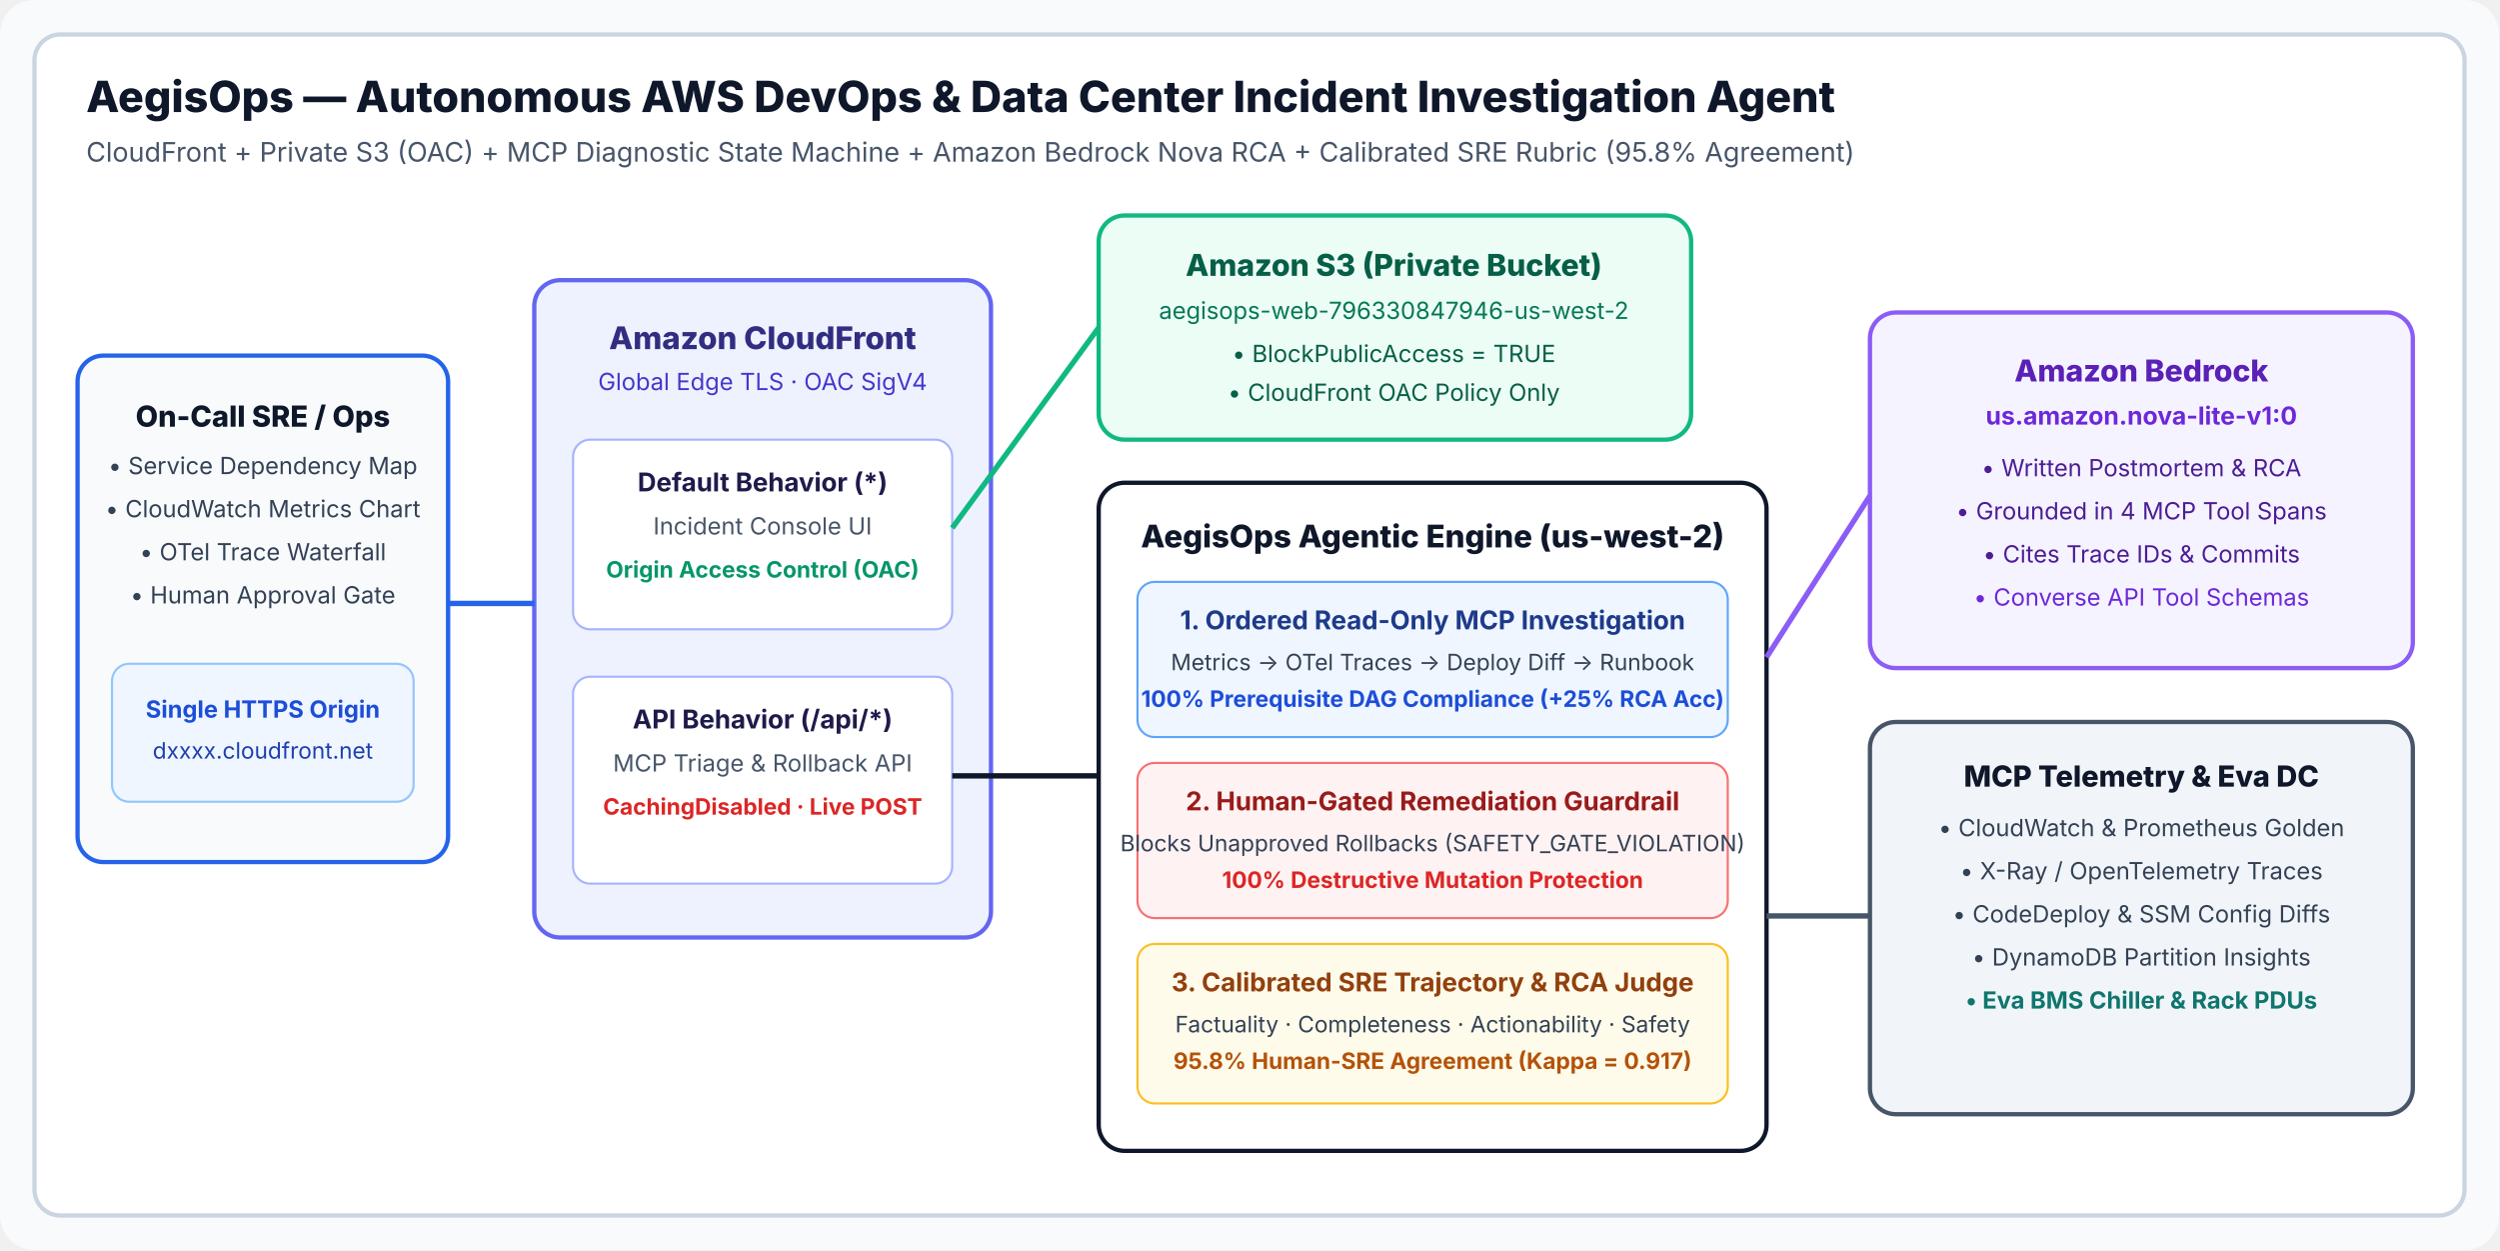
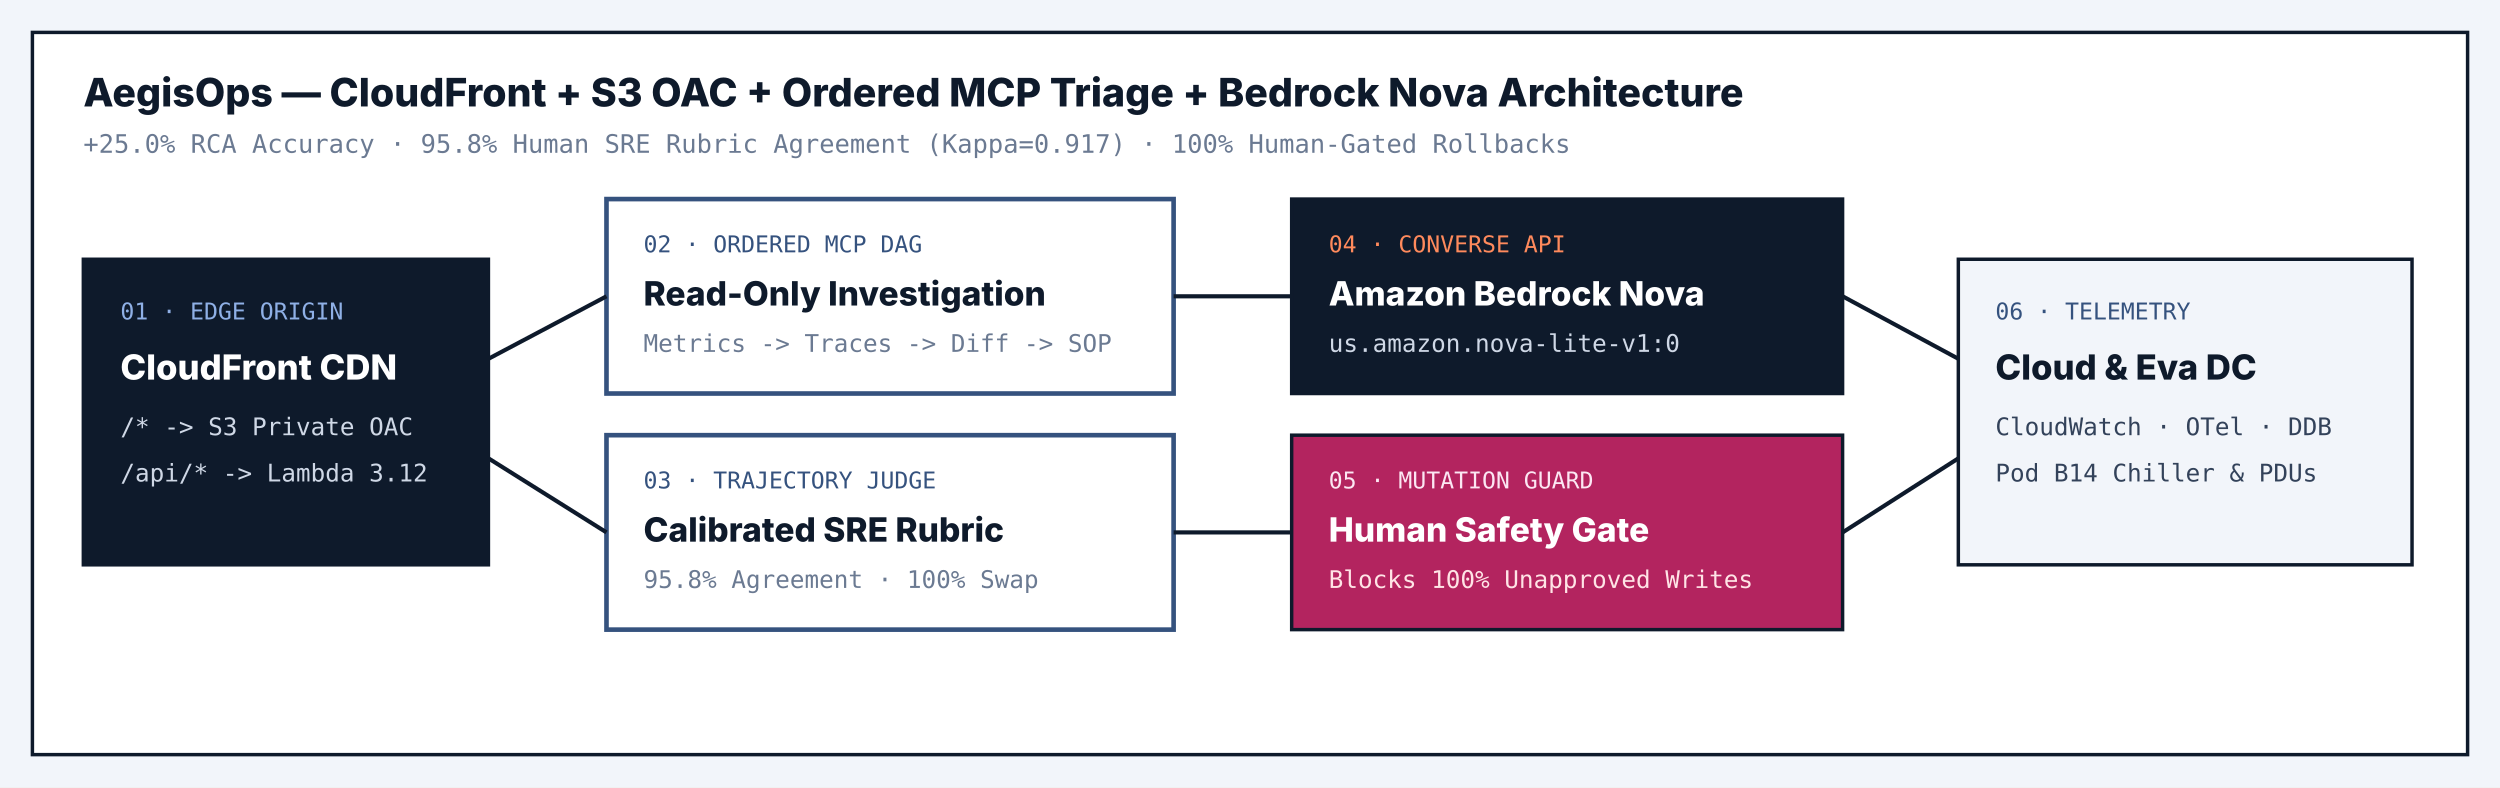
- <svg xmlns="http://www.w3.org/2000/svg" viewBox="0 0 1160 580" width="1160" height="580" font-family="-apple-system, BlinkMacSystemFont, 'Inter', 'Segoe UI', sans-serif">
-   <rect width="1160" height="580" rx="16" fill="#f8fafc" />
-   <rect x="16" y="16" width="1128" height="548" rx="12" fill="#ffffff" stroke="#cbd5e1" stroke-width="2" />
-   <text x="40" y="52" font-size="20" font-weight="800" fill="#0f172a">AegisOps — Autonomous AWS DevOps &amp; Data Center Incident Investigation Agent</text>
-   <text x="40" y="75" font-size="12.5" fill="#475569">CloudFront + Private S3 (OAC) + MCP Diagnostic State Machine + Amazon Bedrock Nova RCA + Calibrated SRE Rubric (95.8% Agreement)</text>
-   <rect x="36" y="165" width="172" height="235" rx="12" fill="#f8fafc" stroke="#2563eb" stroke-width="2" />
-   <text x="122" y="198" text-anchor="middle" font-size="13.5" font-weight="800" fill="#0f172a">On-Call SRE / Ops</text>
-   <text x="122" y="220" text-anchor="middle" font-size="11" fill="#334155">• Service Dependency Map</text>
-   <text x="122" y="240" text-anchor="middle" font-size="11" fill="#334155">• CloudWatch Metrics Chart</text>
-   <text x="122" y="260" text-anchor="middle" font-size="11" fill="#334155">• OTel Trace Waterfall</text>
-   <text x="122" y="280" text-anchor="middle" font-size="11" fill="#334155">• Human Approval Gate</text>
-   <rect x="52" y="308" width="140" height="64" rx="8" fill="#eff6ff" stroke="#93c5fd" />
-   <text x="122" y="333" text-anchor="middle" font-size="11" font-weight="700" fill="#1d4ed8">Single HTTPS Origin</text>
-   <text x="122" y="352" text-anchor="middle" font-size="10.5" fill="#1e40af">dxxxx.cloudfront.net</text>
-   <rect x="248" y="130" width="212" height="305" rx="12" fill="#eef2ff" stroke="#6366f1" stroke-width="2" />
-   <text x="354" y="162" text-anchor="middle" font-size="14.5" font-weight="800" fill="#312e81">Amazon CloudFront</text>
-   <text x="354" y="181" text-anchor="middle" font-size="11" fill="#4338ca">Global Edge TLS · OAC SigV4</text>
-   <rect x="266" y="204" width="176" height="88" rx="8" fill="#ffffff" stroke="#a5b4fc" />
-   <text x="354" y="228" text-anchor="middle" font-size="12" font-weight="700" fill="#1e1b4b">Default Behavior (*)</text>
-   <text x="354" y="248" text-anchor="middle" font-size="11" fill="#475569">Incident Console UI</text>
-   <text x="354" y="268" text-anchor="middle" font-size="10.5" fill="#059669" font-weight="700">Origin Access Control (OAC)</text>
-   <rect x="266" y="314" width="176" height="96" rx="8" fill="#ffffff" stroke="#a5b4fc" />
-   <text x="354" y="338" text-anchor="middle" font-size="12" font-weight="700" fill="#1e1b4b">API Behavior (/api/*)</text>
-   <text x="354" y="358" text-anchor="middle" font-size="11" fill="#475569">MCP Triage &amp; Rollback API</text>
-   <text x="354" y="378" text-anchor="middle" font-size="10.5" fill="#dc2626" font-weight="700">CachingDisabled · Live POST</text>
-   <rect x="510" y="100" width="275" height="104" rx="12" fill="#ecfdf5" stroke="#10b981" stroke-width="2" />
-   <text x="647" y="128" text-anchor="middle" font-size="14" font-weight="800" fill="#065f46">Amazon S3 (Private Bucket)</text>
-   <text x="647" y="148" text-anchor="middle" font-size="11" fill="#047857">aegisops-web-796330847946-us-west-2</text>
-   <text x="647" y="168" text-anchor="middle" font-size="11" fill="#065f46">• BlockPublicAccess = TRUE</text>
-   <text x="647" y="186" text-anchor="middle" font-size="11" fill="#065f46">• CloudFront OAC Policy Only</text>
-   <rect x="510" y="224" width="310" height="310" rx="12" fill="#ffffff" stroke="#0f172a" stroke-width="2" />
-   <text x="665" y="254" text-anchor="middle" font-size="14.5" font-weight="800" fill="#0f172a">AegisOps Agentic Engine (us-west-2)</text>
-   <rect x="528" y="270" width="274" height="72" rx="8" fill="#eff6ff" stroke="#60a5fa" />
-   <text x="665" y="292" text-anchor="middle" font-size="12" font-weight="700" fill="#1e3a8a">1. Ordered Read-Only MCP Investigation</text>
-   <text x="665" y="311" text-anchor="middle" font-size="10.5" fill="#334155">Metrics -&gt; OTel Traces -&gt; Deploy Diff -&gt; Runbook</text>
-   <text x="665" y="328" text-anchor="middle" font-size="10.5" fill="#1d4ed8" font-weight="700">100% Prerequisite DAG Compliance (+25% RCA Acc)</text>
-   <rect x="528" y="354" width="274" height="72" rx="8" fill="#fef2f2" stroke="#f87171" />
-   <text x="665" y="376" text-anchor="middle" font-size="12" font-weight="700" fill="#991b1b">2. Human-Gated Remediation Guardrail</text>
-   <text x="665" y="395" text-anchor="middle" font-size="10.5" fill="#334155">Blocks Unapproved Rollbacks (SAFETY_GATE_VIOLATION)</text>
-   <text x="665" y="412" text-anchor="middle" font-size="10.5" fill="#dc2626" font-weight="700">100% Destructive Mutation Protection</text>
-   <rect x="528" y="438" width="274" height="74" rx="8" fill="#fffbeb" stroke="#fbbf24" />
-   <text x="665" y="460" text-anchor="middle" font-size="12" font-weight="700" fill="#92400e">3. Calibrated SRE Trajectory &amp; RCA Judge</text>
-   <text x="665" y="479" text-anchor="middle" font-size="10.5" fill="#334155">Factuality · Completeness · Actionability · Safety</text>
-   <text x="665" y="496" text-anchor="middle" font-size="10.5" fill="#b45309" font-weight="700">95.8% Human-SRE Agreement (Kappa = 0.917)</text>
-   <rect x="868" y="145" width="252" height="165" rx="12" fill="#f5f3ff" stroke="#8b5cf6" stroke-width="2" />
-   <text x="994" y="177" text-anchor="middle" font-size="14" font-weight="800" fill="#5b21b6">Amazon Bedrock</text>
-   <text x="994" y="197" text-anchor="middle" font-size="11.5" font-weight="700" fill="#6d28d9">us.amazon.nova-lite-v1:0</text>
-   <text x="994" y="221" text-anchor="middle" font-size="11" fill="#4c1d95">• Written Postmortem &amp; RCA</text>
-   <text x="994" y="241" text-anchor="middle" font-size="11" fill="#4c1d95">• Grounded in 4 MCP Tool Spans</text>
-   <text x="994" y="261" text-anchor="middle" font-size="11" fill="#4c1d95">• Cites Trace IDs &amp; Commits</text>
-   <text x="994" y="281" text-anchor="middle" font-size="11" fill="#6d28d9">• Converse API Tool Schemas</text>
-   <rect x="868" y="335" width="252" height="182" rx="12" fill="#f1f5f9" stroke="#475569" stroke-width="2" />
-   <text x="994" y="365" text-anchor="middle" font-size="13.5" font-weight="800" fill="#0f172a">MCP Telemetry &amp; Eva DC</text>
-   <text x="994" y="388" text-anchor="middle" font-size="11" fill="#334155">• CloudWatch &amp; Prometheus Golden</text>
-   <text x="994" y="408" text-anchor="middle" font-size="11" fill="#334155">• X-Ray / OpenTelemetry Traces</text>
-   <text x="994" y="428" text-anchor="middle" font-size="11" fill="#334155">• CodeDeploy &amp; SSM Config Diffs</text>
-   <text x="994" y="448" text-anchor="middle" font-size="11" fill="#334155">• DynamoDB Partition Insights</text>
-   <text x="994" y="468" text-anchor="middle" font-size="11" fill="#0f766e" font-weight="700">• Eva BMS Chiller &amp; Rack PDUs</text>
-   <line x1="208" y1="280" x2="248" y2="280" stroke="#2563eb" stroke-width="2.5" />
-   <line x1="442" y1="245" x2="510" y2="152" stroke="#10b981" stroke-width="2.5" />
-   <line x1="442" y1="360" x2="510" y2="360" stroke="#0f172a" stroke-width="2.5" />
-   <line x1="820" y1="305" x2="868" y2="230" stroke="#8b5cf6" stroke-width="2.5" />
-   <line x1="820" y1="425" x2="868" y2="425" stroke="#475569" stroke-width="2.5" />
+ <svg xmlns="http://www.w3.org/2000/svg" viewBox="0 0 1080 340" width="1080" height="340" font-family="'Schibsted Grotesk', -apple-system, BlinkMacSystemFont, sans-serif">
+   <rect width="1080" height="340" fill="#f2f5fa" />
+   <rect x="14" y="14" width="1052" height="312" fill="#ffffff" stroke="#0e1a2b" stroke-width="1.5" />
+   <text x="36" y="46" font-size="17" font-weight="800" fill="#0e1a2b">AegisOps — CloudFront + S3 OAC + Ordered MCP Triage + Bedrock Nova Architecture</text>
+   <text x="36" y="66" font-size="11" font-family="'Martian Mono', monospace" fill="#6b7a92">+25.0% RCA Accuracy · 95.8% Human SRE Rubric Agreement (Kappa=0.917) · 100% Human-Gated Rollbacks</text>
+   <rect x="36" y="112" width="175" height="132" fill="#0e1a2b" stroke="#0e1a2b" stroke-width="1.5" />
+   <text x="52" y="138" font-size="10" font-family="'Martian Mono', monospace" fill="#8fb0e6">01 · EDGE ORIGIN</text>
+   <text x="52" y="164" font-size="15" font-weight="800" fill="#ffffff">CloudFront CDN</text>
+   <text x="52" y="188" font-size="10.5" font-family="'Martian Mono', monospace" fill="#cfd8e6">/* -&gt; S3 Private OAC</text>
+   <text x="52" y="208" font-size="10.5" font-family="'Martian Mono', monospace" fill="#cfd8e6">/api/* -&gt; Lambda 3.12</text>
+   <rect x="262" y="86" width="245" height="84" fill="#ffffff" stroke="#35527e" stroke-width="2" />
+   <text x="278" y="109" font-size="10" font-family="'Martian Mono', monospace" fill="#35527e">02 · ORDERED MCP DAG</text>
+   <text x="278" y="132" font-size="14.5" font-weight="800" fill="#0e1a2b">Read-Only Investigation</text>
+   <text x="278" y="152" font-size="10.5" font-family="'Martian Mono', monospace" fill="#6b7a92">Metrics -&gt; Traces -&gt; Diff -&gt; SOP</text>
+   <rect x="262" y="188" width="245" height="84" fill="#ffffff" stroke="#35527e" stroke-width="2" />
+   <text x="278" y="211" font-size="10" font-family="'Martian Mono', monospace" fill="#35527e">03 · TRAJECTORY JUDGE</text>
+   <text x="278" y="234" font-size="14.5" font-weight="800" fill="#0e1a2b">Calibrated SRE Rubric</text>
+   <text x="278" y="254" font-size="10.5" font-family="'Martian Mono', monospace" fill="#6b7a92">95.8% Agreement · 100% Swap</text>
+   <rect x="558" y="86" width="238" height="84" fill="#0e1a2b" stroke="#0e1a2b" stroke-width="1.5" />
+   <text x="574" y="109" font-size="10" font-family="'Martian Mono', monospace" fill="#ff8a5c">04 · CONVERSE API</text>
+   <text x="574" y="132" font-size="14.5" font-weight="800" fill="#ffffff">Amazon Bedrock Nova</text>
+   <text x="574" y="152" font-size="10.5" font-family="'Martian Mono', monospace" fill="#cfd8e6">us.amazon.nova-lite-v1:0</text>
+   <rect x="558" y="188" width="238" height="84" fill="#b3245f" stroke="#0e1a2b" stroke-width="1.5" />
+   <text x="574" y="211" font-size="10" font-family="'Martian Mono', monospace" fill="#fce7f3">05 · MUTATION GUARD</text>
+   <text x="574" y="234" font-size="14.5" font-weight="800" fill="#ffffff">Human Safety Gate</text>
+   <text x="574" y="254" font-size="10.5" font-family="'Martian Mono', monospace" fill="#ffe4e6">Blocks 100% Unapproved Writes</text>
+   <rect x="846" y="112" width="196" height="132" fill="#f2f5fa" stroke="#0e1a2b" stroke-width="1.5" />
+   <text x="862" y="138" font-size="10" font-family="'Martian Mono', monospace" fill="#35527e">06 · TELEMETRY</text>
+   <text x="862" y="164" font-size="15" font-weight="800" fill="#0e1a2b">Cloud &amp; Eva DC</text>
+   <text x="862" y="188" font-size="10.5" font-family="'Martian Mono', monospace" fill="#33425a">CloudWatch · OTel · DDB</text>
+   <text x="862" y="208" font-size="10.5" font-family="'Martian Mono', monospace" fill="#33425a">Pod B14 Chiller &amp; PDUs</text>
+   <g stroke="#0e1a2b" stroke-width="1.8" fill="none">
+     <path d="M211 155 L262 128" />
+     <path d="M211 198 L262 230" />
+     <path d="M507 128 L558 128" />
+     <path d="M507 230 L558 230" />
+     <path d="M796 128 L846 155" />
+     <path d="M796 230 L846 198" />
+   </g>
</svg>
